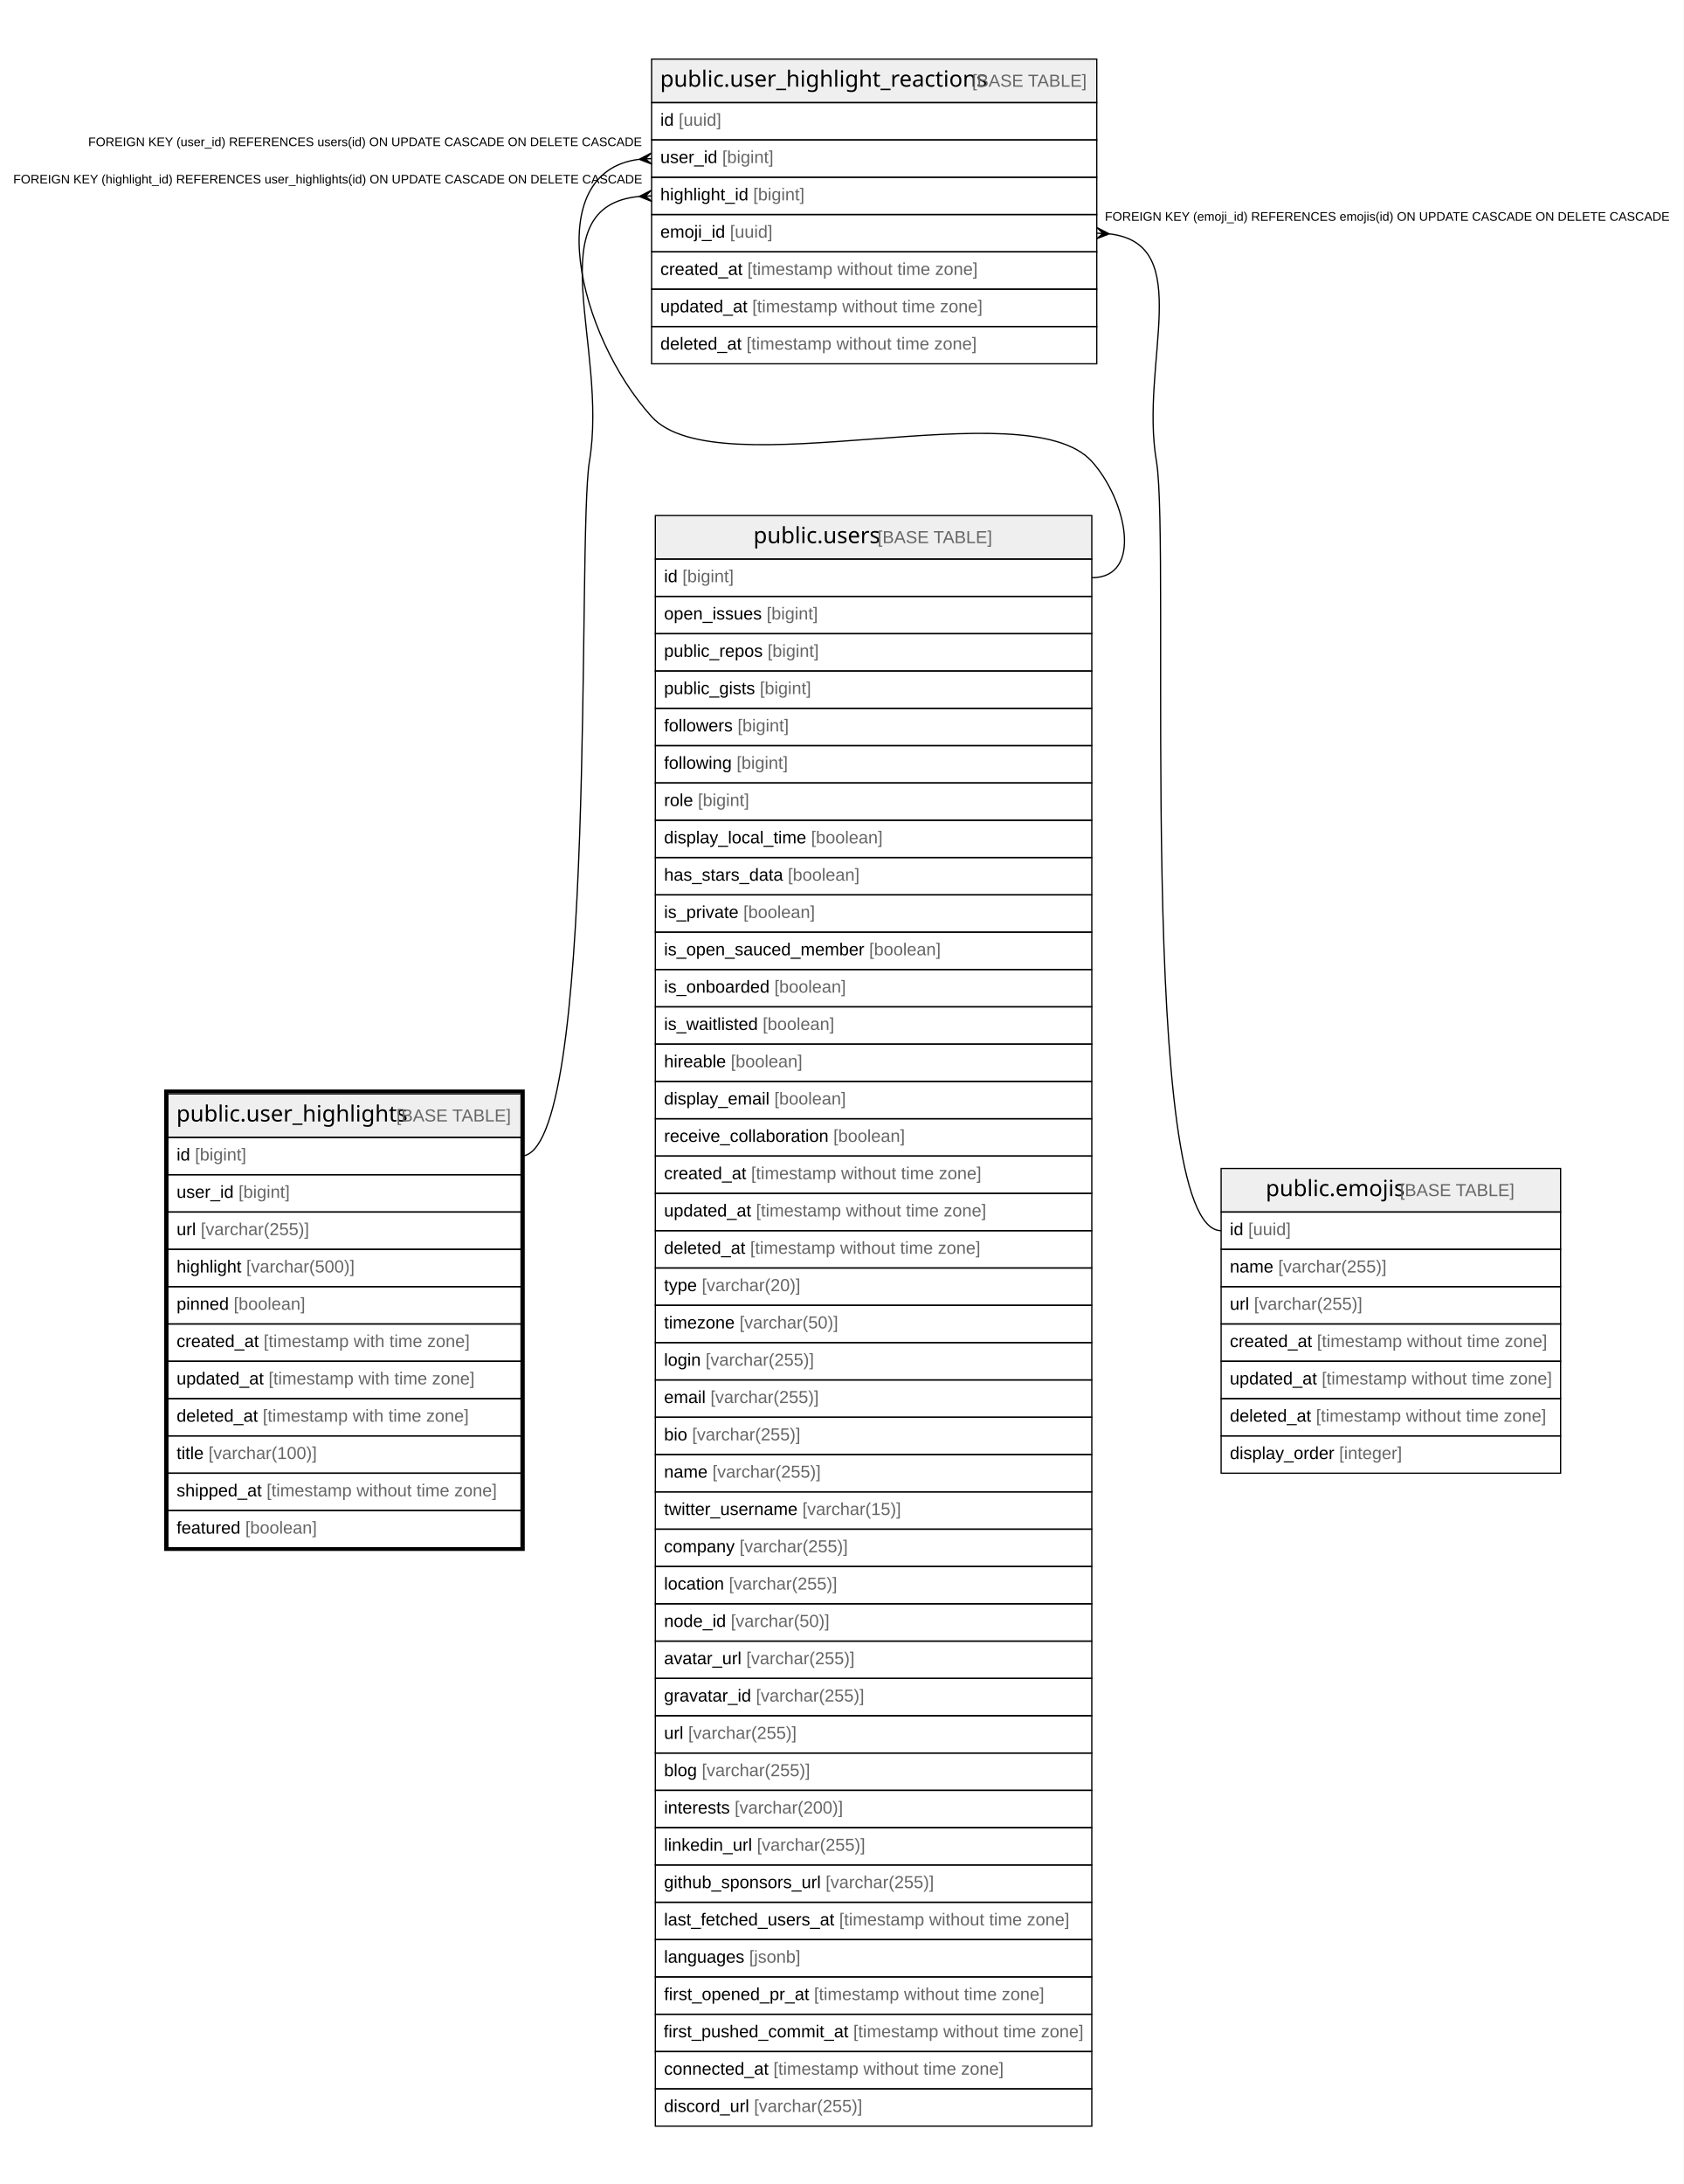
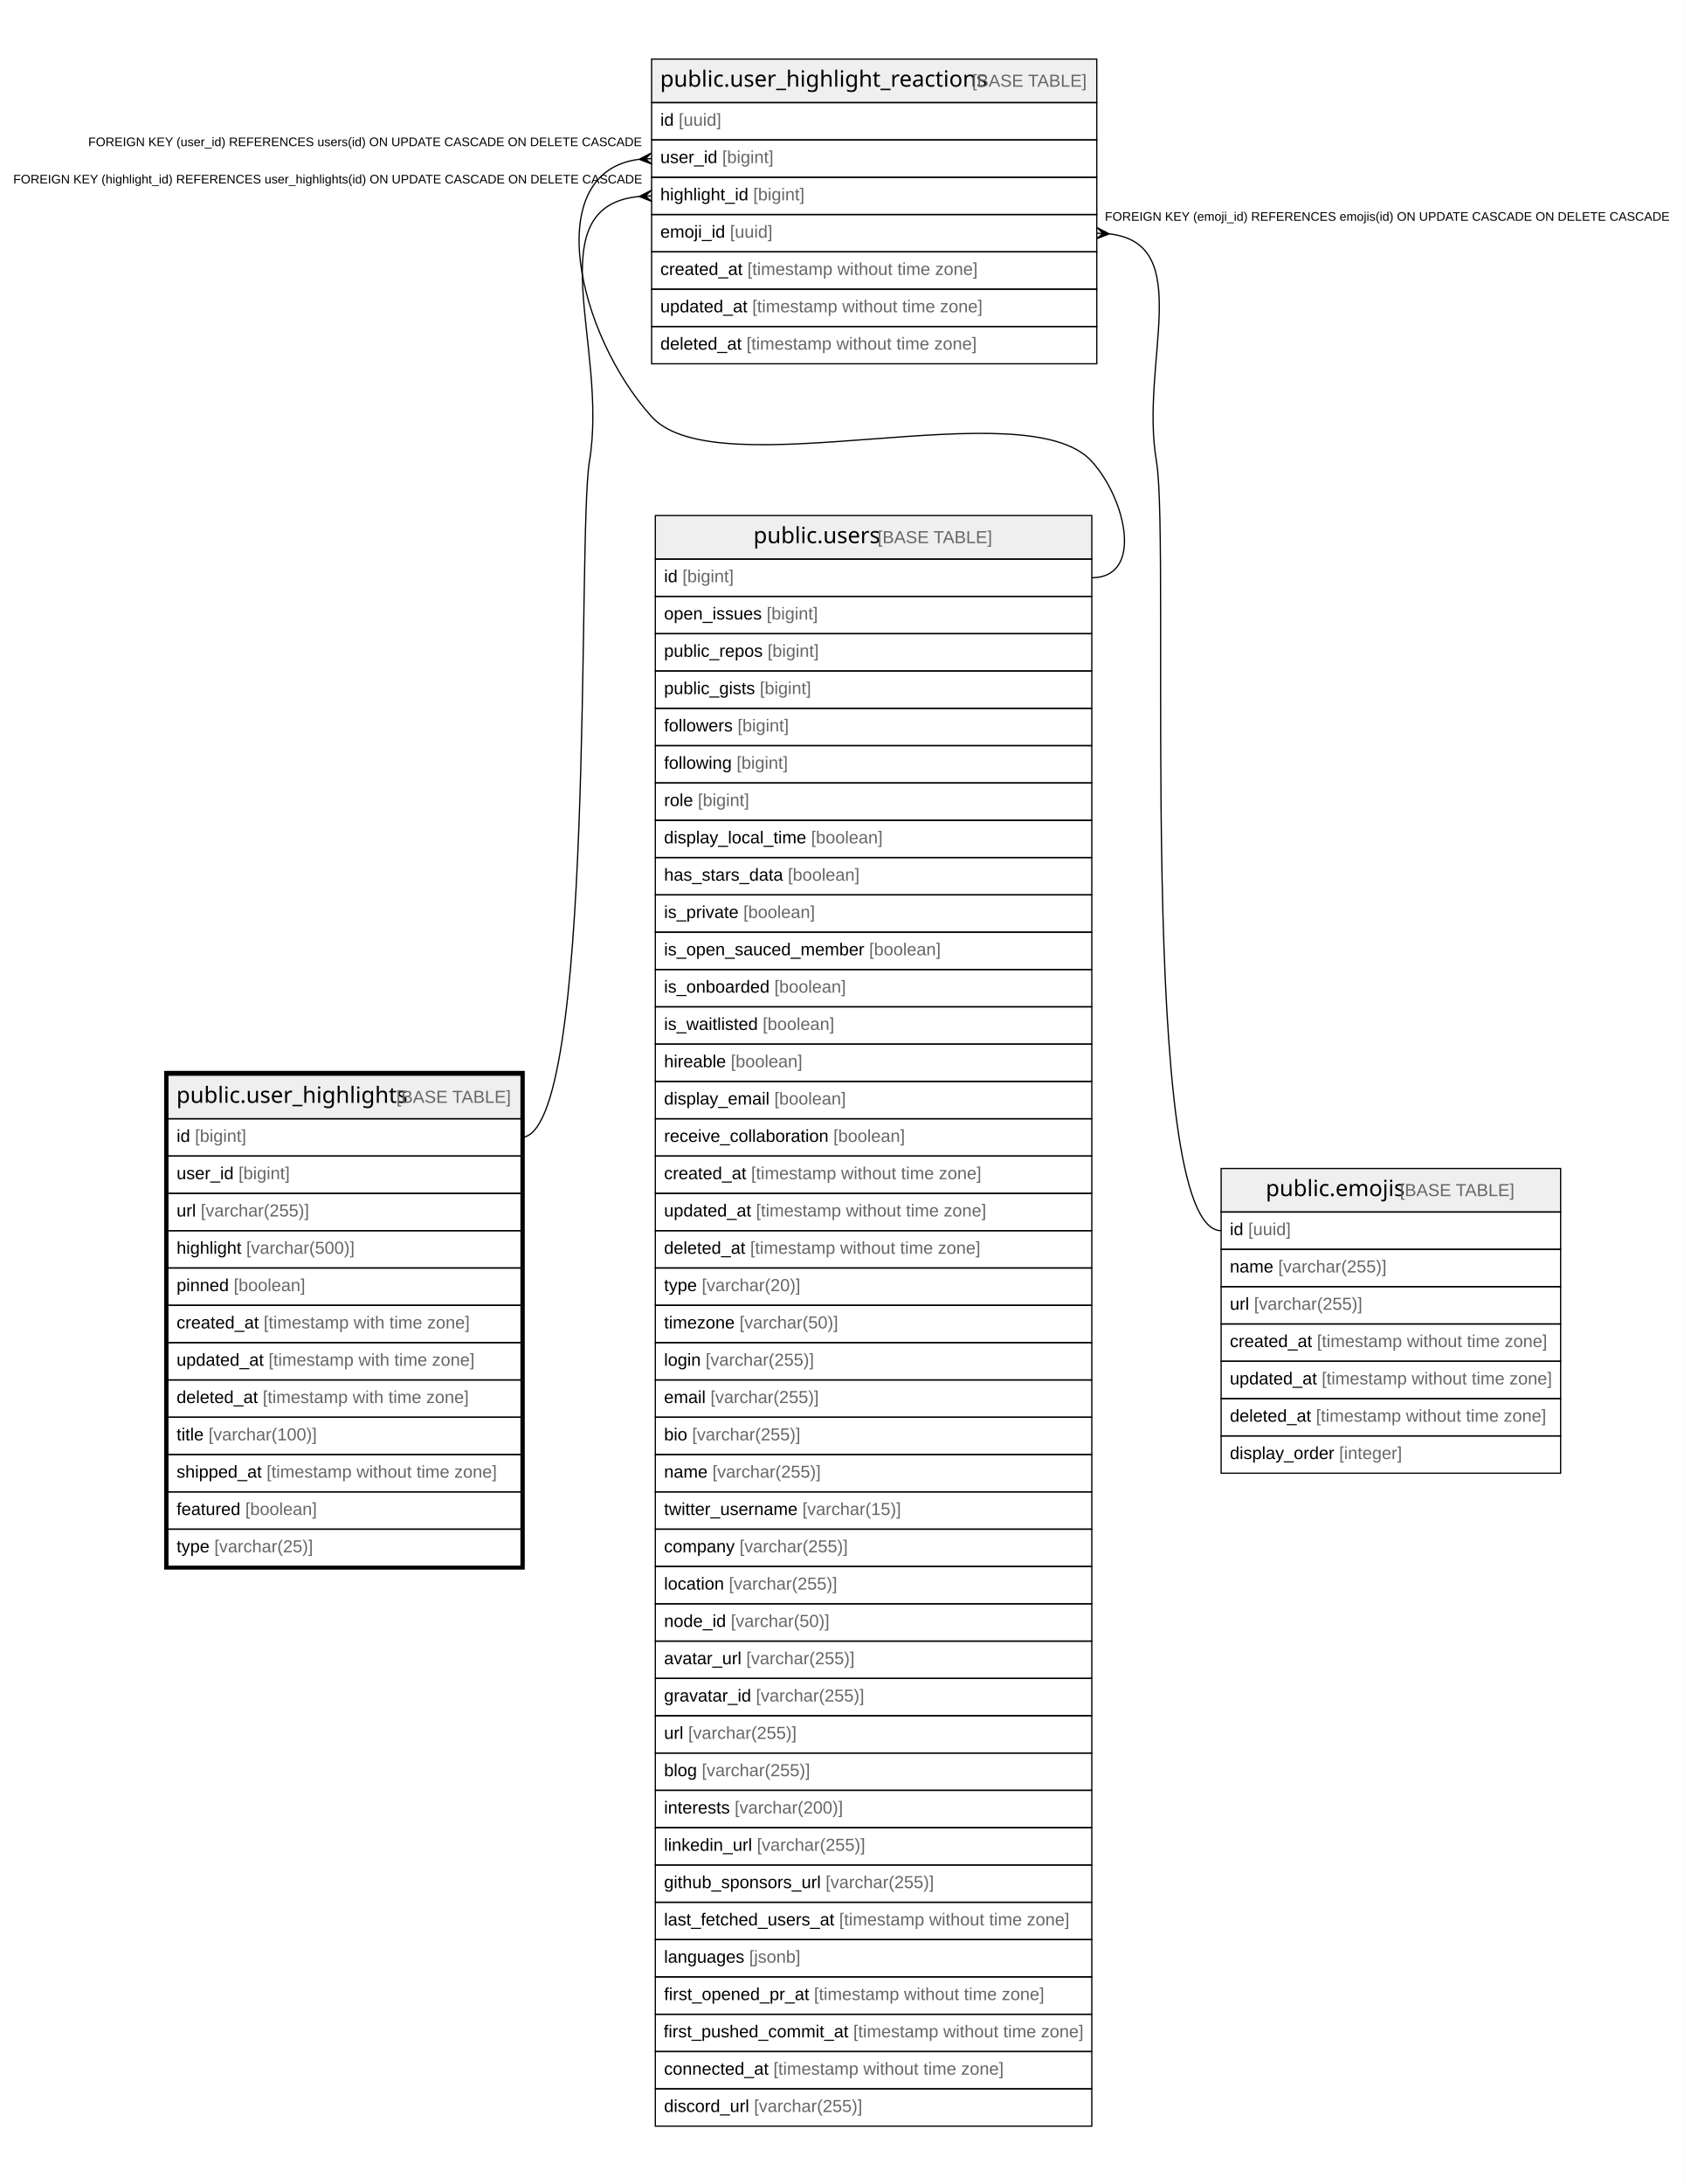
<svg xmlns="http://www.w3.org/2000/svg" width="1354pt" height="1756pt" viewBox="0.00 0.00 1354.00 1756.00">
  <g id="graph0" class="graph" transform="scale(1 1) rotate(0) translate(4 1752)">
    <polygon fill="#ffffff" stroke="transparent" points="-4,4 -4,-1752 1350,-1752 1350,4 -4,4" />
    <g id="node1" class="node">
-       <polygon fill="#efefef" stroke="transparent" points="131,-837.5 131,-872.5 415,-872.5 415,-837.5 131,-837.5" />
-       <polygon fill="none" stroke="#000000" points="131,-837.5 131,-872.5 415,-872.5 415,-837.5 131,-837.5" />
-       <text text-anchor="start" x="137.855" y="-850.3" font-family="Arial Bold" font-size="18.00" fill="#000000">public.user_highlights</text>
-       <text text-anchor="start" x="310.891" y="-850.3" font-family="Arial" font-size="14.00" fill="#000000"> </text>
-       <text text-anchor="start" x="314.782" y="-850.3" font-family="Arial" font-size="14.00" fill="#666666">[BASE TABLE]</text>
-       <polygon fill="none" stroke="#000000" points="131,-807.5 131,-837.5 415,-837.5 415,-807.5 131,-807.5" />
-       <text text-anchor="start" x="138" y="-818.9" font-family="Arial" font-size="14.00" fill="#000000">id </text>
-       <text text-anchor="start" x="152.78" y="-818.9" font-family="Arial" font-size="14.00" fill="#666666">[bigint]</text>
-       <polygon fill="none" stroke="#000000" points="131,-777.5 131,-807.5 415,-807.5 415,-777.5 131,-777.5" />
-       <text text-anchor="start" x="138" y="-788.9" font-family="Arial" font-size="14.00" fill="#000000">user_id </text>
-       <text text-anchor="start" x="187.788" y="-788.9" font-family="Arial" font-size="14.00" fill="#666666">[bigint]</text>
-       <polygon fill="none" stroke="#000000" points="131,-747.5 131,-777.5 415,-777.5 415,-747.5 131,-747.5" />
-       <text text-anchor="start" x="138" y="-758.9" font-family="Arial" font-size="14.00" fill="#000000">url </text>
-       <text text-anchor="start" x="157.44" y="-758.9" font-family="Arial" font-size="14.00" fill="#666666">[varchar(255)]</text>
-       <polygon fill="none" stroke="#000000" points="131,-717.5 131,-747.5 415,-747.5 415,-717.5 131,-717.5" />
-       <text text-anchor="start" x="138" y="-728.9" font-family="Arial" font-size="14.00" fill="#000000">highlight </text>
-       <text text-anchor="start" x="194.014" y="-728.9" font-family="Arial" font-size="14.00" fill="#666666">[varchar(500)]</text>
-       <polygon fill="none" stroke="#000000" points="131,-687.5 131,-717.5 415,-717.5 415,-687.5 131,-687.5" />
-       <text text-anchor="start" x="138" y="-698.9" font-family="Arial" font-size="14.00" fill="#000000">pinned </text>
-       <text text-anchor="start" x="183.91" y="-698.9" font-family="Arial" font-size="14.00" fill="#666666">[boolean]</text>
-       <polygon fill="none" stroke="#000000" points="131,-657.5 131,-687.5 415,-687.5 415,-657.5 131,-657.5" />
-       <text text-anchor="start" x="138" y="-668.9" font-family="Arial" font-size="14.00" fill="#000000">created_at </text>
-       <text text-anchor="start" x="208.028" y="-668.9" font-family="Arial" font-size="14.00" fill="#666666">[timestamp with time zone]</text>
-       <polygon fill="none" stroke="#000000" points="131,-627.5 131,-657.5 415,-657.5 415,-627.5 131,-627.5" />
-       <text text-anchor="start" x="138" y="-638.9" font-family="Arial" font-size="14.00" fill="#000000">updated_at </text>
-       <text text-anchor="start" x="211.933" y="-638.9" font-family="Arial" font-size="14.00" fill="#666666">[timestamp with time zone]</text>
-       <polygon fill="none" stroke="#000000" points="131,-597.5 131,-627.5 415,-627.5 415,-597.5 131,-597.5" />
-       <text text-anchor="start" x="138" y="-608.9" font-family="Arial" font-size="14.00" fill="#000000">deleted_at </text>
-       <text text-anchor="start" x="207.257" y="-608.9" font-family="Arial" font-size="14.00" fill="#666666">[timestamp with time zone]</text>
-       <polygon fill="none" stroke="#000000" points="131,-567.5 131,-597.5 415,-597.5 415,-567.5 131,-567.5" />
-       <text text-anchor="start" x="138" y="-578.9" font-family="Arial" font-size="14.00" fill="#000000">title </text>
-       <text text-anchor="start" x="163.668" y="-578.9" font-family="Arial" font-size="14.00" fill="#666666">[varchar(100)]</text>
-       <polygon fill="none" stroke="#000000" points="131,-537.5 131,-567.5 415,-567.5 415,-537.5 131,-537.5" />
-       <text text-anchor="start" x="138" y="-548.9" font-family="Arial" font-size="14.00" fill="#000000">shipped_at </text>
-       <text text-anchor="start" x="210.366" y="-548.9" font-family="Arial" font-size="14.00" fill="#666666">[timestamp without time zone]</text>
-       <polygon fill="none" stroke="#000000" points="131,-507.5 131,-537.5 415,-537.5 415,-507.5 131,-507.5" />
-       <text text-anchor="start" x="138" y="-518.9" font-family="Arial" font-size="14.00" fill="#000000">featured </text>
-       <text text-anchor="start" x="193.245" y="-518.9" font-family="Arial" font-size="14.00" fill="#666666">[boolean]</text>
-       <polygon fill="none" stroke="#000000" stroke-width="3" points="129.5,-506.5 129.5,-874.5 416.5,-874.5 416.5,-506.5 129.5,-506.5" />
+       <polygon fill="#efefef" stroke="transparent" points="131,-852.5 131,-887.5 415,-887.5 415,-852.5 131,-852.5" />
+       <polygon fill="none" stroke="#000000" points="131,-852.5 131,-887.5 415,-887.5 415,-852.5 131,-852.5" />
+       <text text-anchor="start" x="137.855" y="-865.3" font-family="Arial Bold" font-size="18.00" fill="#000000">public.user_highlights</text>
+       <text text-anchor="start" x="310.891" y="-865.3" font-family="Arial" font-size="14.00" fill="#000000"> </text>
+       <text text-anchor="start" x="314.782" y="-865.3" font-family="Arial" font-size="14.00" fill="#666666">[BASE TABLE]</text>
+       <polygon fill="none" stroke="#000000" points="131,-822.5 131,-852.5 415,-852.5 415,-822.5 131,-822.5" />
+       <text text-anchor="start" x="138" y="-833.9" font-family="Arial" font-size="14.00" fill="#000000">id </text>
+       <text text-anchor="start" x="152.78" y="-833.9" font-family="Arial" font-size="14.00" fill="#666666">[bigint]</text>
+       <polygon fill="none" stroke="#000000" points="131,-792.5 131,-822.5 415,-822.5 415,-792.5 131,-792.5" />
+       <text text-anchor="start" x="138" y="-803.9" font-family="Arial" font-size="14.00" fill="#000000">user_id </text>
+       <text text-anchor="start" x="187.788" y="-803.9" font-family="Arial" font-size="14.00" fill="#666666">[bigint]</text>
+       <polygon fill="none" stroke="#000000" points="131,-762.5 131,-792.5 415,-792.5 415,-762.5 131,-762.5" />
+       <text text-anchor="start" x="138" y="-773.9" font-family="Arial" font-size="14.00" fill="#000000">url </text>
+       <text text-anchor="start" x="157.44" y="-773.9" font-family="Arial" font-size="14.00" fill="#666666">[varchar(255)]</text>
+       <polygon fill="none" stroke="#000000" points="131,-732.5 131,-762.5 415,-762.5 415,-732.5 131,-732.5" />
+       <text text-anchor="start" x="138" y="-743.9" font-family="Arial" font-size="14.00" fill="#000000">highlight </text>
+       <text text-anchor="start" x="194.014" y="-743.9" font-family="Arial" font-size="14.00" fill="#666666">[varchar(500)]</text>
+       <polygon fill="none" stroke="#000000" points="131,-702.5 131,-732.5 415,-732.5 415,-702.5 131,-702.5" />
+       <text text-anchor="start" x="138" y="-713.9" font-family="Arial" font-size="14.00" fill="#000000">pinned </text>
+       <text text-anchor="start" x="183.91" y="-713.9" font-family="Arial" font-size="14.00" fill="#666666">[boolean]</text>
+       <polygon fill="none" stroke="#000000" points="131,-672.5 131,-702.5 415,-702.5 415,-672.5 131,-672.5" />
+       <text text-anchor="start" x="138" y="-683.9" font-family="Arial" font-size="14.00" fill="#000000">created_at </text>
+       <text text-anchor="start" x="208.028" y="-683.9" font-family="Arial" font-size="14.00" fill="#666666">[timestamp with time zone]</text>
+       <polygon fill="none" stroke="#000000" points="131,-642.5 131,-672.5 415,-672.5 415,-642.5 131,-642.5" />
+       <text text-anchor="start" x="138" y="-653.9" font-family="Arial" font-size="14.00" fill="#000000">updated_at </text>
+       <text text-anchor="start" x="211.933" y="-653.9" font-family="Arial" font-size="14.00" fill="#666666">[timestamp with time zone]</text>
+       <polygon fill="none" stroke="#000000" points="131,-612.5 131,-642.5 415,-642.5 415,-612.5 131,-612.5" />
+       <text text-anchor="start" x="138" y="-623.9" font-family="Arial" font-size="14.00" fill="#000000">deleted_at </text>
+       <text text-anchor="start" x="207.257" y="-623.9" font-family="Arial" font-size="14.00" fill="#666666">[timestamp with time zone]</text>
+       <polygon fill="none" stroke="#000000" points="131,-582.5 131,-612.5 415,-612.5 415,-582.5 131,-582.5" />
+       <text text-anchor="start" x="138" y="-593.9" font-family="Arial" font-size="14.00" fill="#000000">title </text>
+       <text text-anchor="start" x="163.668" y="-593.9" font-family="Arial" font-size="14.00" fill="#666666">[varchar(100)]</text>
+       <polygon fill="none" stroke="#000000" points="131,-552.5 131,-582.5 415,-582.5 415,-552.5 131,-552.5" />
+       <text text-anchor="start" x="138" y="-563.9" font-family="Arial" font-size="14.00" fill="#000000">shipped_at </text>
+       <text text-anchor="start" x="210.366" y="-563.9" font-family="Arial" font-size="14.00" fill="#666666">[timestamp without time zone]</text>
+       <polygon fill="none" stroke="#000000" points="131,-522.5 131,-552.5 415,-552.5 415,-522.5 131,-522.5" />
+       <text text-anchor="start" x="138" y="-533.9" font-family="Arial" font-size="14.00" fill="#000000">featured </text>
+       <text text-anchor="start" x="193.245" y="-533.9" font-family="Arial" font-size="14.00" fill="#666666">[boolean]</text>
+       <polygon fill="none" stroke="#000000" points="131,-492.5 131,-522.5 415,-522.5 415,-492.5 131,-492.5" />
+       <text text-anchor="start" x="138" y="-503.9" font-family="Arial" font-size="14.00" fill="#000000">type </text>
+       <text text-anchor="start" x="168.346" y="-503.9" font-family="Arial" font-size="14.00" fill="#666666">[varchar(25)]</text>
+       <polygon fill="none" stroke="#000000" stroke-width="3" points="129.5,-491.5 129.5,-889.5 416.5,-889.5 416.5,-491.5 129.5,-491.5" />
    </g>
    <g id="node2" class="node">
      <polygon fill="#efefef" stroke="transparent" points="520,-1669.5 520,-1704.5 878,-1704.5 878,-1669.5 520,-1669.5" />
      <polygon fill="none" stroke="#000000" points="520,-1669.5 520,-1704.5 878,-1704.5 878,-1669.5 520,-1669.5" />
      <text text-anchor="start" x="526.845" y="-1682.3" font-family="Arial Bold" font-size="18.00" fill="#000000">public.user_highlight_reactions</text>
      <text text-anchor="start" x="773.901" y="-1682.3" font-family="Arial" font-size="14.00" fill="#000000"> </text>
      <text text-anchor="start" x="777.791" y="-1682.3" font-family="Arial" font-size="14.00" fill="#666666">[BASE TABLE]</text>
      <polygon fill="none" stroke="#000000" points="520,-1639.5 520,-1669.5 878,-1669.5 878,-1639.5 520,-1639.5" />
      <text text-anchor="start" x="527" y="-1650.9" font-family="Arial" font-size="14.00" fill="#000000">id </text>
      <text text-anchor="start" x="541.78" y="-1650.9" font-family="Arial" font-size="14.00" fill="#666666">[uuid]</text>
      <polygon fill="none" stroke="#000000" points="520,-1609.5 520,-1639.5 878,-1639.5 878,-1609.5 520,-1609.5" />
      <text text-anchor="start" x="527" y="-1620.9" font-family="Arial" font-size="14.00" fill="#000000">user_id </text>
      <text text-anchor="start" x="576.788" y="-1620.9" font-family="Arial" font-size="14.00" fill="#666666">[bigint]</text>
      <polygon fill="none" stroke="#000000" points="520,-1579.5 520,-1609.5 878,-1609.5 878,-1579.5 520,-1579.5" />
      <text text-anchor="start" x="527" y="-1590.9" font-family="Arial" font-size="14.00" fill="#000000">highlight_id </text>
      <text text-anchor="start" x="601.686" y="-1590.9" font-family="Arial" font-size="14.00" fill="#666666">[bigint]</text>
      <polygon fill="none" stroke="#000000" points="520,-1549.5 520,-1579.5 878,-1579.5 878,-1549.5 520,-1549.5" />
      <text text-anchor="start" x="527" y="-1560.9" font-family="Arial" font-size="14.00" fill="#000000">emoji_id </text>
      <text text-anchor="start" x="583.001" y="-1560.9" font-family="Arial" font-size="14.00" fill="#666666">[uuid]</text>
      <polygon fill="none" stroke="#000000" points="520,-1519.5 520,-1549.5 878,-1549.5 878,-1519.5 520,-1519.5" />
      <text text-anchor="start" x="527" y="-1530.9" font-family="Arial" font-size="14.00" fill="#000000">created_at </text>
      <text text-anchor="start" x="597.028" y="-1530.9" font-family="Arial" font-size="14.00" fill="#666666">[timestamp without time zone]</text>
      <polygon fill="none" stroke="#000000" points="520,-1489.5 520,-1519.5 878,-1519.5 878,-1489.5 520,-1489.5" />
      <text text-anchor="start" x="527" y="-1500.9" font-family="Arial" font-size="14.00" fill="#000000">updated_at </text>
      <text text-anchor="start" x="600.933" y="-1500.9" font-family="Arial" font-size="14.00" fill="#666666">[timestamp without time zone]</text>
      <polygon fill="none" stroke="#000000" points="520,-1459.5 520,-1489.5 878,-1489.5 878,-1459.5 520,-1459.5" />
      <text text-anchor="start" x="527" y="-1470.9" font-family="Arial" font-size="14.00" fill="#000000">deleted_at </text>
      <text text-anchor="start" x="596.257" y="-1470.9" font-family="Arial" font-size="14.00" fill="#666666">[timestamp without time zone]</text>
    </g>
    <g id="edge1" class="edge">
-       <path fill="none" stroke="#000000" d="M509.803,-1594.022C427.138,-1585.819 485.33,-1473.579 470,-1381 459.813,-1319.482 477.356,-822.5 415,-822.5" />
+       <path fill="none" stroke="#000000" d="M509.803,-1594.022C427.148,-1585.818 485.455,-1473.558 470,-1381 460.003,-1321.131 475.697,-837.5 415,-837.5" />
      <polygon fill="#000000" stroke="#000000" points="510.011,-1594.032 519.789,-1598.995 515.005,-1594.266 520,-1594.5 520,-1594.5 520,-1594.5 515.005,-1594.266 520.211,-1590.005 510.011,-1594.032 510.011,-1594.032" />
      <text text-anchor="start" x="6.655" y="-1604.5" font-family="Arial" font-size="10.00" fill="#000000">FOREIGN KEY (highlight_id) REFERENCES user_highlights(id) ON UPDATE CASCADE ON DELETE CASCADE</text>
    </g>
    <g id="node3" class="node">
      <polygon fill="#efefef" stroke="transparent" points="523,-1302.5 523,-1337.5 874,-1337.5 874,-1302.5 523,-1302.5" />
      <polygon fill="none" stroke="#000000" points="523,-1302.5 523,-1337.5 874,-1337.5 874,-1302.5 523,-1302.5" />
      <text text-anchor="start" x="601.866" y="-1315.3" font-family="Arial Bold" font-size="18.00" fill="#000000">public.users</text>
      <text text-anchor="start" x="697.88" y="-1315.3" font-family="Arial" font-size="14.00" fill="#000000"> </text>
      <text text-anchor="start" x="701.771" y="-1315.3" font-family="Arial" font-size="14.00" fill="#666666">[BASE TABLE]</text>
      <polygon fill="none" stroke="#000000" points="523,-1272.5 523,-1302.5 874,-1302.5 874,-1272.5 523,-1272.5" />
      <text text-anchor="start" x="530" y="-1283.9" font-family="Arial" font-size="14.00" fill="#000000">id </text>
      <text text-anchor="start" x="544.78" y="-1283.9" font-family="Arial" font-size="14.00" fill="#666666">[bigint]</text>
      <polygon fill="none" stroke="#000000" points="523,-1242.5 523,-1272.5 874,-1272.5 874,-1242.5 523,-1242.5" />
      <text text-anchor="start" x="530" y="-1253.9" font-family="Arial" font-size="14.00" fill="#000000">open_issues </text>
      <text text-anchor="start" x="612.475" y="-1253.9" font-family="Arial" font-size="14.00" fill="#666666">[bigint]</text>
      <polygon fill="none" stroke="#000000" points="523,-1212.5 523,-1242.5 874,-1242.5 874,-1212.5 523,-1212.5" />
      <text text-anchor="start" x="530" y="-1223.9" font-family="Arial" font-size="14.00" fill="#000000">public_repos </text>
      <text text-anchor="start" x="613.243" y="-1223.9" font-family="Arial" font-size="14.00" fill="#666666">[bigint]</text>
      <polygon fill="none" stroke="#000000" points="523,-1182.5 523,-1212.5 874,-1212.5 874,-1182.5 523,-1182.5" />
      <text text-anchor="start" x="530" y="-1193.9" font-family="Arial" font-size="14.00" fill="#000000">public_gists </text>
      <text text-anchor="start" x="607.014" y="-1193.9" font-family="Arial" font-size="14.00" fill="#666666">[bigint]</text>
      <polygon fill="none" stroke="#000000" points="523,-1152.5 523,-1182.5 874,-1182.5 874,-1152.5 523,-1152.5" />
      <text text-anchor="start" x="530" y="-1163.9" font-family="Arial" font-size="14.00" fill="#000000">followers </text>
      <text text-anchor="start" x="589.109" y="-1163.9" font-family="Arial" font-size="14.00" fill="#666666">[bigint]</text>
      <polygon fill="none" stroke="#000000" points="523,-1122.5 523,-1152.5 874,-1152.5 874,-1122.5 523,-1122.5" />
      <text text-anchor="start" x="530" y="-1133.9" font-family="Arial" font-size="14.00" fill="#000000">following </text>
      <text text-anchor="start" x="588.338" y="-1133.9" font-family="Arial" font-size="14.00" fill="#666666">[bigint]</text>
      <polygon fill="none" stroke="#000000" points="523,-1092.5 523,-1122.5 874,-1122.5 874,-1092.5 523,-1092.5" />
      <text text-anchor="start" x="530" y="-1103.9" font-family="Arial" font-size="14.00" fill="#000000">role </text>
      <text text-anchor="start" x="557.223" y="-1103.9" font-family="Arial" font-size="14.00" fill="#666666">[bigint]</text>
      <polygon fill="none" stroke="#000000" points="523,-1062.5 523,-1092.5 874,-1092.5 874,-1062.5 523,-1062.5" />
      <text text-anchor="start" x="530" y="-1073.9" font-family="Arial" font-size="14.00" fill="#000000">display_local_time </text>
      <text text-anchor="start" x="648.236" y="-1073.9" font-family="Arial" font-size="14.00" fill="#666666">[boolean]</text>
      <polygon fill="none" stroke="#000000" points="523,-1032.5 523,-1062.5 874,-1062.5 874,-1032.5 523,-1032.5" />
      <text text-anchor="start" x="530" y="-1043.9" font-family="Arial" font-size="14.00" fill="#000000">has_stars_data </text>
      <text text-anchor="start" x="629.593" y="-1043.9" font-family="Arial" font-size="14.00" fill="#666666">[boolean]</text>
      <polygon fill="none" stroke="#000000" points="523,-1002.5 523,-1032.5 874,-1032.5 874,-1002.5 523,-1002.5" />
      <text text-anchor="start" x="530" y="-1013.9" font-family="Arial" font-size="14.00" fill="#000000">is_private </text>
      <text text-anchor="start" x="593.785" y="-1013.9" font-family="Arial" font-size="14.00" fill="#666666">[boolean]</text>
      <polygon fill="none" stroke="#000000" points="523,-972.5 523,-1002.5 874,-1002.5 874,-972.5 523,-972.5" />
      <text text-anchor="start" x="530" y="-983.9" font-family="Arial" font-size="14.00" fill="#000000">is_open_sauced_member </text>
      <text text-anchor="start" x="694.935" y="-983.9" font-family="Arial" font-size="14.00" fill="#666666">[boolean]</text>
      <polygon fill="none" stroke="#000000" points="523,-942.5 523,-972.5 874,-972.5 874,-942.5 523,-942.5" />
      <text text-anchor="start" x="530" y="-953.9" font-family="Arial" font-size="14.00" fill="#000000">is_onboarded </text>
      <text text-anchor="start" x="618.701" y="-953.9" font-family="Arial" font-size="14.00" fill="#666666">[boolean]</text>
      <polygon fill="none" stroke="#000000" points="523,-912.5 523,-942.5 874,-942.5 874,-912.5 523,-912.5" />
      <text text-anchor="start" x="530" y="-923.9" font-family="Arial" font-size="14.00" fill="#000000">is_waitlisted </text>
      <text text-anchor="start" x="609.335" y="-923.9" font-family="Arial" font-size="14.00" fill="#666666">[boolean]</text>
      <polygon fill="none" stroke="#000000" points="523,-882.5 523,-912.5 874,-912.5 874,-882.5 523,-882.5" />
      <text text-anchor="start" x="530" y="-893.9" font-family="Arial" font-size="14.00" fill="#000000">hireable </text>
      <text text-anchor="start" x="583.677" y="-893.9" font-family="Arial" font-size="14.00" fill="#666666">[boolean]</text>
      <polygon fill="none" stroke="#000000" points="523,-852.5 523,-882.5 874,-882.5 874,-852.5 523,-852.5" />
      <text text-anchor="start" x="530" y="-863.9" font-family="Arial" font-size="14.00" fill="#000000">display_email </text>
      <text text-anchor="start" x="618.673" y="-863.9" font-family="Arial" font-size="14.00" fill="#666666">[boolean]</text>
      <polygon fill="none" stroke="#000000" points="523,-822.5 523,-852.5 874,-852.5 874,-822.5 523,-822.5" />
      <text text-anchor="start" x="530" y="-833.9" font-family="Arial" font-size="14.00" fill="#000000">receive_collaboration </text>
      <text text-anchor="start" x="666.137" y="-833.9" font-family="Arial" font-size="14.00" fill="#666666">[boolean]</text>
      <polygon fill="none" stroke="#000000" points="523,-792.5 523,-822.5 874,-822.5 874,-792.5 523,-792.5" />
      <text text-anchor="start" x="530" y="-803.9" font-family="Arial" font-size="14.00" fill="#000000">created_at </text>
      <text text-anchor="start" x="600.028" y="-803.9" font-family="Arial" font-size="14.00" fill="#666666">[timestamp without time zone]</text>
      <polygon fill="none" stroke="#000000" points="523,-762.5 523,-792.5 874,-792.5 874,-762.5 523,-762.5" />
      <text text-anchor="start" x="530" y="-773.9" font-family="Arial" font-size="14.00" fill="#000000">updated_at </text>
      <text text-anchor="start" x="603.933" y="-773.9" font-family="Arial" font-size="14.00" fill="#666666">[timestamp without time zone]</text>
      <polygon fill="none" stroke="#000000" points="523,-732.5 523,-762.5 874,-762.5 874,-732.5 523,-732.5" />
      <text text-anchor="start" x="530" y="-743.9" font-family="Arial" font-size="14.00" fill="#000000">deleted_at </text>
      <text text-anchor="start" x="599.257" y="-743.9" font-family="Arial" font-size="14.00" fill="#666666">[timestamp without time zone]</text>
      <polygon fill="none" stroke="#000000" points="523,-702.5 523,-732.5 874,-732.5 874,-702.5 523,-702.5" />
      <text text-anchor="start" x="530" y="-713.9" font-family="Arial" font-size="14.00" fill="#000000">type </text>
      <text text-anchor="start" x="560.346" y="-713.9" font-family="Arial" font-size="14.00" fill="#666666">[varchar(20)]</text>
      <polygon fill="none" stroke="#000000" points="523,-672.5 523,-702.5 874,-702.5 874,-672.5 523,-672.5" />
      <text text-anchor="start" x="530" y="-683.9" font-family="Arial" font-size="14.00" fill="#000000">timezone </text>
      <text text-anchor="start" x="590.679" y="-683.9" font-family="Arial" font-size="14.00" fill="#666666">[varchar(50)]</text>
      <polygon fill="none" stroke="#000000" points="523,-642.5 523,-672.5 874,-672.5 874,-642.5 523,-642.5" />
      <text text-anchor="start" x="530" y="-653.9" font-family="Arial" font-size="14.00" fill="#000000">login </text>
      <text text-anchor="start" x="563.452" y="-653.9" font-family="Arial" font-size="14.00" fill="#666666">[varchar(255)]</text>
      <polygon fill="none" stroke="#000000" points="523,-612.5 523,-642.5 874,-642.5 874,-612.5 523,-612.5" />
      <text text-anchor="start" x="530" y="-623.9" font-family="Arial" font-size="14.00" fill="#000000">email </text>
      <text text-anchor="start" x="567.33" y="-623.9" font-family="Arial" font-size="14.00" fill="#666666">[varchar(255)]</text>
      <polygon fill="none" stroke="#000000" points="523,-582.5 523,-612.5 874,-612.5 874,-582.5 523,-582.5" />
      <text text-anchor="start" x="530" y="-593.9" font-family="Arial" font-size="14.00" fill="#000000">bio </text>
      <text text-anchor="start" x="552.562" y="-593.9" font-family="Arial" font-size="14.00" fill="#666666">[varchar(255)]</text>
      <polygon fill="none" stroke="#000000" points="523,-552.5 523,-582.5 874,-582.5 874,-552.5 523,-552.5" />
      <text text-anchor="start" x="530" y="-563.9" font-family="Arial" font-size="14.00" fill="#000000">name </text>
      <text text-anchor="start" x="568.899" y="-563.9" font-family="Arial" font-size="14.00" fill="#666666">[varchar(255)]</text>
      <polygon fill="none" stroke="#000000" points="523,-522.5 523,-552.5 874,-552.5 874,-522.5 523,-522.5" />
      <text text-anchor="start" x="530" y="-533.9" font-family="Arial" font-size="14.00" fill="#000000">twitter_username </text>
      <text text-anchor="start" x="641.236" y="-533.9" font-family="Arial" font-size="14.00" fill="#666666">[varchar(15)]</text>
      <polygon fill="none" stroke="#000000" points="523,-492.5 523,-522.5 874,-522.5 874,-492.5 523,-492.5" />
      <text text-anchor="start" x="530" y="-503.9" font-family="Arial" font-size="14.00" fill="#000000">company </text>
      <text text-anchor="start" x="590.682" y="-503.9" font-family="Arial" font-size="14.00" fill="#666666">[varchar(255)]</text>
      <polygon fill="none" stroke="#000000" points="523,-462.5 523,-492.5 874,-492.5 874,-462.5 523,-462.5" />
      <text text-anchor="start" x="530" y="-473.9" font-family="Arial" font-size="14.00" fill="#000000">location </text>
      <text text-anchor="start" x="582.125" y="-473.9" font-family="Arial" font-size="14.00" fill="#666666">[varchar(255)]</text>
      <polygon fill="none" stroke="#000000" points="523,-432.5 523,-462.5 874,-462.5 874,-432.5 523,-432.5" />
      <text text-anchor="start" x="530" y="-443.9" font-family="Arial" font-size="14.00" fill="#000000">node_id </text>
      <text text-anchor="start" x="583.693" y="-443.9" font-family="Arial" font-size="14.00" fill="#666666">[varchar(50)]</text>
      <polygon fill="none" stroke="#000000" points="523,-402.5 523,-432.5 874,-432.5 874,-402.5 523,-402.5" />
      <text text-anchor="start" x="530" y="-413.9" font-family="Arial" font-size="14.00" fill="#000000">avatar_url </text>
      <text text-anchor="start" x="596.122" y="-413.9" font-family="Arial" font-size="14.00" fill="#666666">[varchar(255)]</text>
      <polygon fill="none" stroke="#000000" points="523,-372.5 523,-402.5 874,-402.5 874,-372.5 523,-372.5" />
      <text text-anchor="start" x="530" y="-383.9" font-family="Arial" font-size="14.00" fill="#000000">gravatar_id </text>
      <text text-anchor="start" x="603.905" y="-383.9" font-family="Arial" font-size="14.00" fill="#666666">[varchar(255)]</text>
      <polygon fill="none" stroke="#000000" points="523,-342.5 523,-372.5 874,-372.5 874,-342.5 523,-342.5" />
      <text text-anchor="start" x="530" y="-353.9" font-family="Arial" font-size="14.00" fill="#000000">url </text>
      <text text-anchor="start" x="549.44" y="-353.9" font-family="Arial" font-size="14.00" fill="#666666">[varchar(255)]</text>
      <polygon fill="none" stroke="#000000" points="523,-312.5 523,-342.5 874,-342.5 874,-312.5 523,-312.5" />
      <text text-anchor="start" x="530" y="-323.9" font-family="Arial" font-size="14.00" fill="#000000">blog </text>
      <text text-anchor="start" x="560.345" y="-323.9" font-family="Arial" font-size="14.00" fill="#666666">[varchar(255)]</text>
      <polygon fill="none" stroke="#000000" points="523,-282.5 523,-312.5 874,-312.5 874,-282.5 523,-282.5" />
      <text text-anchor="start" x="530" y="-293.9" font-family="Arial" font-size="14.00" fill="#000000">interests </text>
      <text text-anchor="start" x="586.787" y="-293.9" font-family="Arial" font-size="14.00" fill="#666666">[varchar(200)]</text>
      <polygon fill="none" stroke="#000000" points="523,-252.5 523,-282.5 874,-282.5 874,-252.5 523,-252.5" />
      <text text-anchor="start" x="530" y="-263.9" font-family="Arial" font-size="14.00" fill="#000000">linkedin_url </text>
      <text text-anchor="start" x="604.673" y="-263.9" font-family="Arial" font-size="14.00" fill="#666666">[varchar(255)]</text>
      <polygon fill="none" stroke="#000000" points="523,-222.5 523,-252.5 874,-252.5 874,-222.5 523,-222.5" />
      <text text-anchor="start" x="530" y="-233.9" font-family="Arial" font-size="14.00" fill="#000000">github_sponsors_url </text>
      <text text-anchor="start" x="659.924" y="-233.9" font-family="Arial" font-size="14.00" fill="#666666">[varchar(255)]</text>
      <polygon fill="none" stroke="#000000" points="523,-192.5 523,-222.5 874,-222.5 874,-192.5 523,-192.5" />
      <text text-anchor="start" x="530" y="-203.9" font-family="Arial" font-size="14.00" fill="#000000">last_fetched_users_at </text>
      <text text-anchor="start" x="670.829" y="-203.9" font-family="Arial" font-size="14.00" fill="#666666">[timestamp without time zone]</text>
      <polygon fill="none" stroke="#000000" points="523,-162.5 523,-192.5 874,-192.5 874,-162.5 523,-162.5" />
      <text text-anchor="start" x="530" y="-173.9" font-family="Arial" font-size="14.00" fill="#000000">languages </text>
      <text text-anchor="start" x="598.475" y="-173.9" font-family="Arial" font-size="14.00" fill="#666666">[jsonb]</text>
      <polygon fill="none" stroke="#000000" points="523,-132.5 523,-162.5 874,-162.5 874,-132.5 523,-132.5" />
      <text text-anchor="start" x="530" y="-143.9" font-family="Arial" font-size="14.00" fill="#000000">first_opened_pr_at </text>
      <text text-anchor="start" x="650.599" y="-143.9" font-family="Arial" font-size="14.00" fill="#666666">[timestamp without time zone]</text>
      <polygon fill="none" stroke="#000000" points="523,-102.5 523,-132.5 874,-132.5 874,-102.5 523,-102.5" />
      <text text-anchor="start" x="529.693" y="-113.9" font-family="Arial" font-size="14.00" fill="#000000">first_pushed_commit_at </text>
      <text text-anchor="start" x="682.167" y="-113.9" font-family="Arial" font-size="14.00" fill="#666666">[timestamp without time zone]</text>
      <polygon fill="none" stroke="#000000" points="523,-72.5 523,-102.5 874,-102.5 874,-72.5 523,-72.5" />
      <text text-anchor="start" x="530" y="-83.9" font-family="Arial" font-size="14.00" fill="#000000">connected_at </text>
      <text text-anchor="start" x="617.933" y="-83.9" font-family="Arial" font-size="14.00" fill="#666666">[timestamp without time zone]</text>
      <polygon fill="none" stroke="#000000" points="523,-42.5 523,-72.5 874,-72.5 874,-42.5 523,-42.5" />
      <text text-anchor="start" x="530" y="-53.9" font-family="Arial" font-size="14.00" fill="#000000">discord_url </text>
      <text text-anchor="start" x="602.338" y="-53.9" font-family="Arial" font-size="14.00" fill="#666666">[varchar(255)]</text>
    </g>
    <g id="edge2" class="edge">
      <path fill="none" stroke="#000000" d="M509.749,-1623.876C430.201,-1613.743 460.591,-1482.757 520,-1417 573.009,-1358.327 820.991,-1439.673 874,-1381 901.858,-1350.165 915.556,-1287.5 874,-1287.5" />
      <polygon fill="#000000" stroke="#000000" points="510.019,-1623.892 519.726,-1628.992 515.009,-1624.196 520,-1624.5 520,-1624.5 520,-1624.5 515.009,-1624.196 520.274,-1620.008 510.019,-1623.892 510.019,-1623.892" />
      <text text-anchor="start" x="66.942" y="-1634.5" font-family="Arial" font-size="10.00" fill="#000000">FOREIGN KEY (user_id) REFERENCES users(id) ON UPDATE CASCADE ON DELETE CASCADE</text>
    </g>
    <g id="node4" class="node">
      <polygon fill="#efefef" stroke="transparent" points="978,-777.5 978,-812.5 1251,-812.5 1251,-777.5 978,-777.5" />
      <polygon fill="none" stroke="#000000" points="978,-777.5 978,-812.5 1251,-812.5 1251,-777.5 978,-777.5" />
      <text text-anchor="start" x="1013.872" y="-790.3" font-family="Arial Bold" font-size="18.00" fill="#000000">public.emojis</text>
      <text text-anchor="start" x="1117.874" y="-790.3" font-family="Arial" font-size="14.00" fill="#000000"> </text>
      <text text-anchor="start" x="1121.765" y="-790.3" font-family="Arial" font-size="14.00" fill="#666666">[BASE TABLE]</text>
      <polygon fill="none" stroke="#000000" points="978,-747.5 978,-777.5 1251,-777.5 1251,-747.5 978,-747.5" />
      <text text-anchor="start" x="985" y="-758.9" font-family="Arial" font-size="14.00" fill="#000000">id </text>
      <text text-anchor="start" x="999.78" y="-758.9" font-family="Arial" font-size="14.00" fill="#666666">[uuid]</text>
      <polygon fill="none" stroke="#000000" points="978,-717.5 978,-747.5 1251,-747.5 1251,-717.5 978,-717.5" />
      <text text-anchor="start" x="985" y="-728.9" font-family="Arial" font-size="14.00" fill="#000000">name </text>
      <text text-anchor="start" x="1023.899" y="-728.9" font-family="Arial" font-size="14.00" fill="#666666">[varchar(255)]</text>
      <polygon fill="none" stroke="#000000" points="978,-687.5 978,-717.5 1251,-717.5 1251,-687.5 978,-687.5" />
      <text text-anchor="start" x="985" y="-698.9" font-family="Arial" font-size="14.00" fill="#000000">url </text>
      <text text-anchor="start" x="1004.44" y="-698.9" font-family="Arial" font-size="14.00" fill="#666666">[varchar(255)]</text>
      <polygon fill="none" stroke="#000000" points="978,-657.5 978,-687.5 1251,-687.5 1251,-657.5 978,-657.5" />
      <text text-anchor="start" x="985" y="-668.9" font-family="Arial" font-size="14.00" fill="#000000">created_at </text>
      <text text-anchor="start" x="1055.028" y="-668.9" font-family="Arial" font-size="14.00" fill="#666666">[timestamp without time zone]</text>
      <polygon fill="none" stroke="#000000" points="978,-627.5 978,-657.5 1251,-657.5 1251,-627.5 978,-627.5" />
      <text text-anchor="start" x="984.964" y="-638.9" font-family="Arial" font-size="14.00" fill="#000000">updated_at </text>
      <text text-anchor="start" x="1058.896" y="-638.9" font-family="Arial" font-size="14.00" fill="#666666">[timestamp without time zone]</text>
      <polygon fill="none" stroke="#000000" points="978,-597.5 978,-627.5 1251,-627.5 1251,-597.5 978,-597.5" />
      <text text-anchor="start" x="985" y="-608.9" font-family="Arial" font-size="14.00" fill="#000000">deleted_at </text>
      <text text-anchor="start" x="1054.257" y="-608.9" font-family="Arial" font-size="14.00" fill="#666666">[timestamp without time zone]</text>
      <polygon fill="none" stroke="#000000" points="978,-567.5 978,-597.5 1251,-597.5 1251,-567.5 978,-567.5" />
      <text text-anchor="start" x="985" y="-578.9" font-family="Arial" font-size="14.00" fill="#000000">display_order </text>
      <text text-anchor="start" x="1072.903" y="-578.9" font-family="Arial" font-size="14.00" fill="#666666">[integer]</text>
    </g>
    <g id="edge3" class="edge">
      <path fill="none" stroke="#000000" d="M888.136,-1563.953C958.075,-1555.903 912.362,-1460.516 926,-1381 937.658,-1313.028 909.035,-762.5 978,-762.5" />
      <polygon fill="#000000" stroke="#000000" points="887.986,-1563.961 877.758,-1560.006 882.993,-1564.231 878,-1564.5 878,-1564.5 878,-1564.5 882.993,-1564.231 878.242,-1568.994 887.986,-1563.961 887.986,-1563.961" />
      <text text-anchor="start" x="884.505" y="-1574.5" font-family="Arial" font-size="10.00" fill="#000000">FOREIGN KEY (emoji_id) REFERENCES emojis(id) ON UPDATE CASCADE ON DELETE CASCADE</text>
    </g>
  </g>
</svg>
